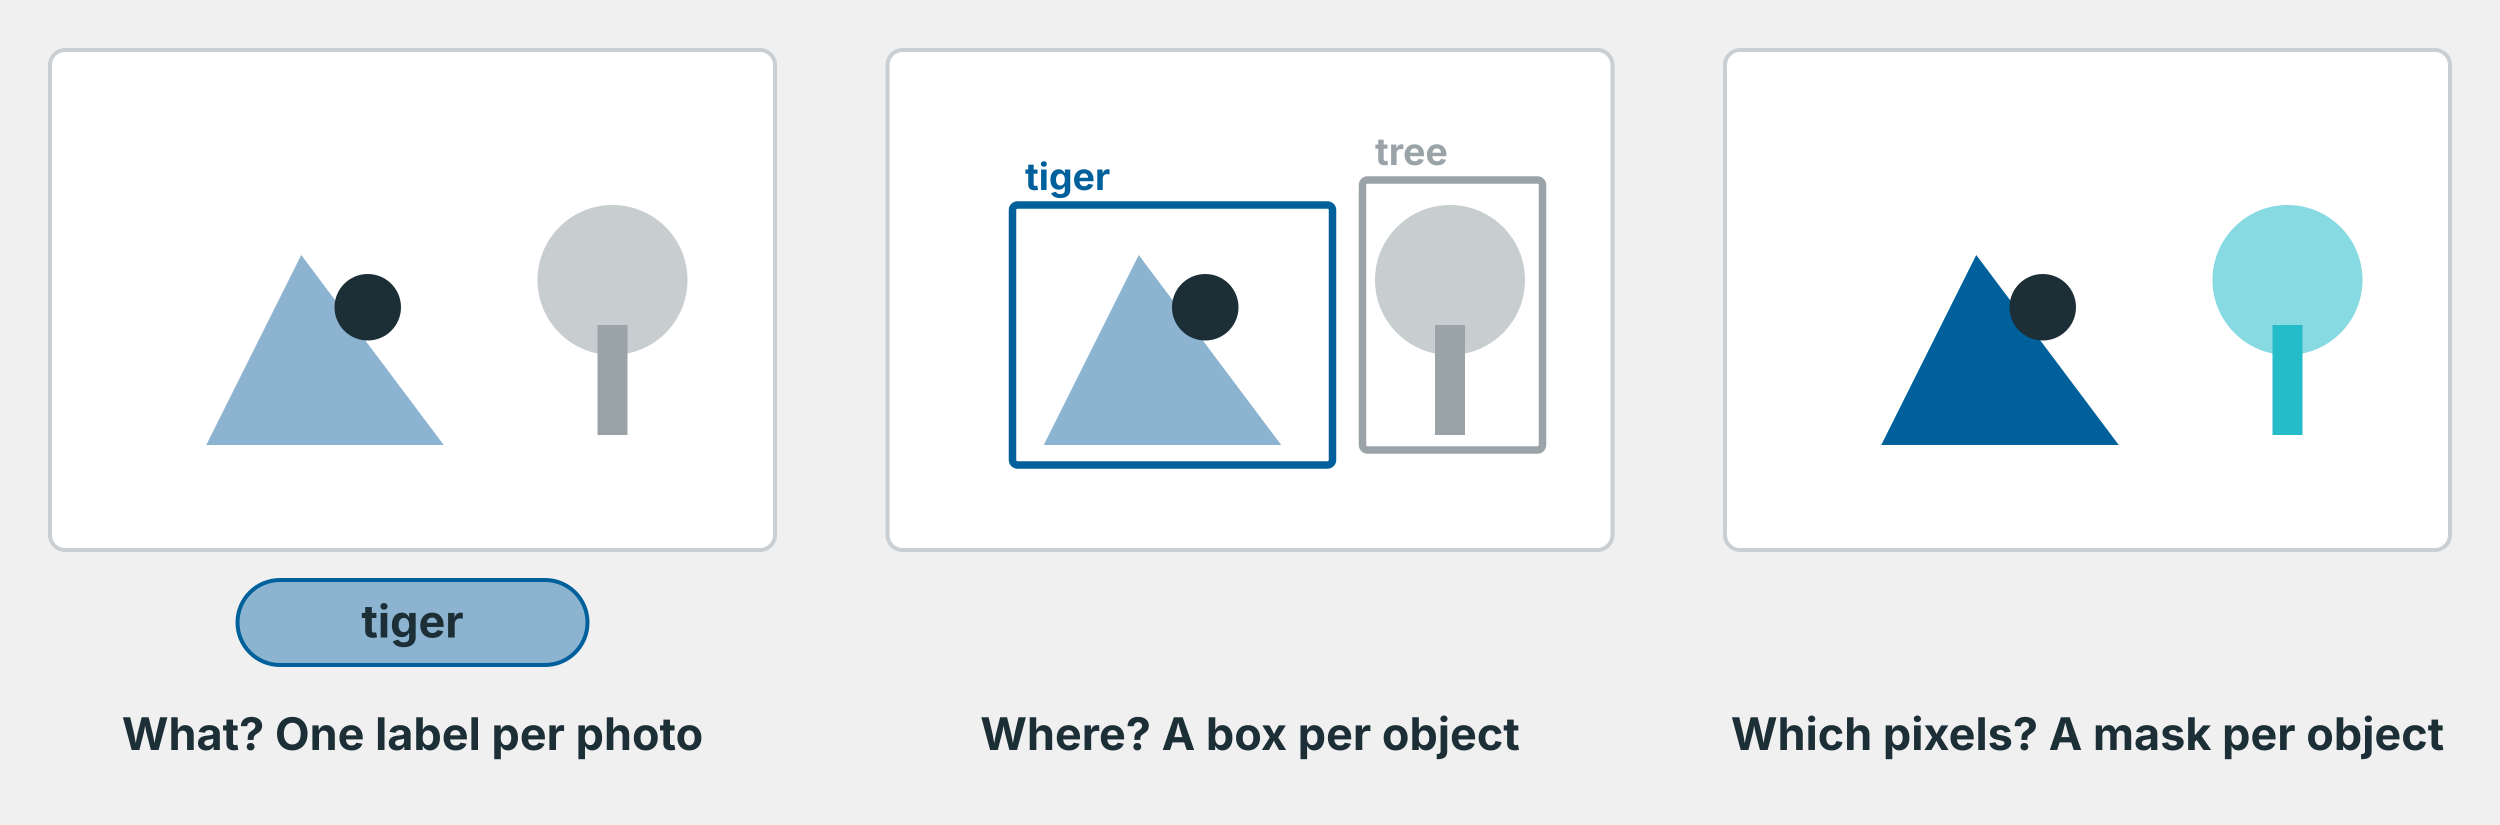
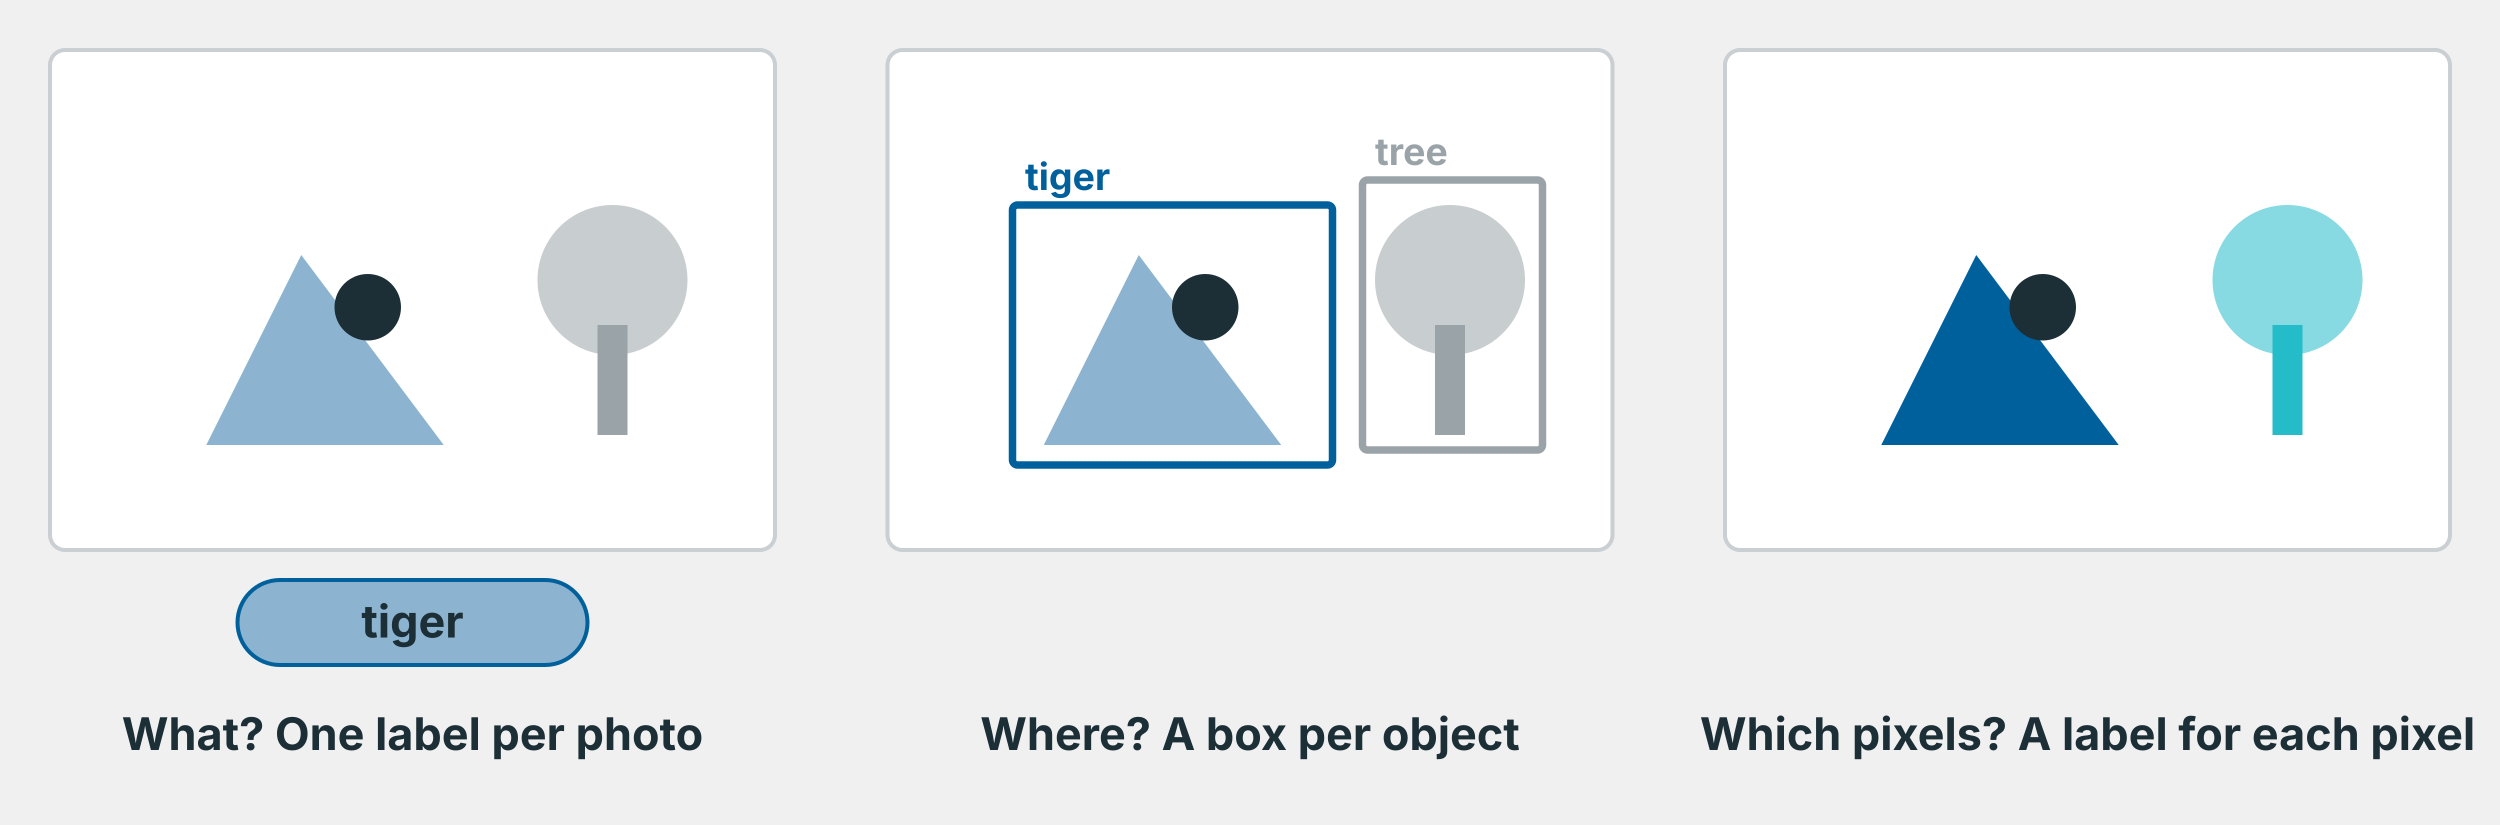
<svg xmlns="http://www.w3.org/2000/svg" viewBox="0 0 1000 330" font-family="Inter, Arimo, Helvetica, sans-serif">
  <defs>
    <marker id="ah" viewBox="0 0 10 10" refX="9" refY="5" markerWidth="7" markerHeight="7" orient="auto-start-reverse">
      <path d="M0,0 L10,5 L0,10 z" fill="#1c2e36" />
    </marker>
    <marker id="ahA" viewBox="0 0 10 10" refX="9" refY="5" markerWidth="7" markerHeight="7" orient="auto-start-reverse">
      <path class="accent-fill" d="M0,0 L10,5 L0,10 z" fill="#00609c" />
    </marker>
  </defs>
  <g data-step="1">
    <rect x="20" y="20" width="290" height="200" rx="6" fill="#ffffff" stroke="#c9cfd2" stroke-width="1.6" />
    <rect x="239" y="130" width="12" height="44" fill="#9aa4a8" />
    <circle cx="245" cy="112" r="30" fill="#9aa4a8" fill-opacity="0.55" />
    <g transform="translate(130,140) scale(0.95,0.95)">
      <polygon class="accent-a-light-fill" points="-50,40 -10,-40 50,40" fill="#8cb3cf" />
      <circle cx="18" cy="-18" r="14" fill="#1c2e36" />
    </g>
    <rect class="accent-a-light-fill accent-stroke" x="95" y="232" width="140" height="34" rx="17" fill="#8cb3cf" stroke="#00609c" stroke-width="1.6" />
    <text x="165" y="255" font-size="18" font-weight="bold" text-anchor="middle" fill="#1c2e36">tiger</text>
    <text x="165" y="300" font-size="18" font-weight="bold" text-anchor="middle" fill="#1c2e36">What? One label per photo</text>
  </g>
  <g data-step="2">
    <rect x="355" y="20" width="290" height="200" rx="6" fill="#ffffff" stroke="#c9cfd2" stroke-width="1.6" />
    <rect x="574" y="130" width="12" height="44" fill="#9aa4a8" />
    <circle cx="580" cy="112" r="30" fill="#9aa4a8" fill-opacity="0.55" />
    <g transform="translate(465,140) scale(0.95,0.95)">
      <polygon class="accent-a-light-fill" points="-50,40 -10,-40 50,40" fill="#8cb3cf" />
      <circle cx="18" cy="-18" r="14" fill="#1c2e36" />
    </g>
    <rect class="accent-stroke" x="405" y="82" width="128" height="104" rx="2" fill="none" stroke="#00609c" stroke-width="3" />
    <text class="accent-fill" x="410" y="76" font-size="15" font-weight="bold" text-anchor="start" fill="#00609c">tiger</text>
    <rect x="545" y="72" width="72" height="108" rx="2" fill="none" stroke="#9aa4a8" stroke-width="3" />
    <text x="550" y="66" font-size="15" font-weight="bold" text-anchor="start" fill="#9aa4a8">tree</text>
    <text x="500" y="300" font-size="18" font-weight="bold" text-anchor="middle" fill="#1c2e36">Where? A box per object</text>
  </g>
  <g data-step="3">
    <rect x="690" y="20" width="290" height="200" rx="6" fill="#ffffff" stroke="#c9cfd2" stroke-width="1.6" />
    <rect x="909" y="130" width="12" height="44" fill="#25bcca" />
    <circle cx="915" cy="112" r="30" fill="#25bcca" fill-opacity="0.55" />
    <g transform="translate(800,140) scale(0.95,0.95)">
      <polygon class="accent-fill" points="-50,40 -10,-40 50,40" fill="#00609c" />
      <circle cx="18" cy="-18" r="14" fill="#1c2e36" />
    </g>
-     <text x="835" y="300" font-size="18" font-weight="bold" text-anchor="middle" fill="#1c2e36">Which pixels? A mask per object</text>
+     <text x="835" y="300" font-size="18" font-weight="bold" text-anchor="middle" fill="#1c2e36">Which pixels? A label for each pixel</text>
  </g>
</svg>
